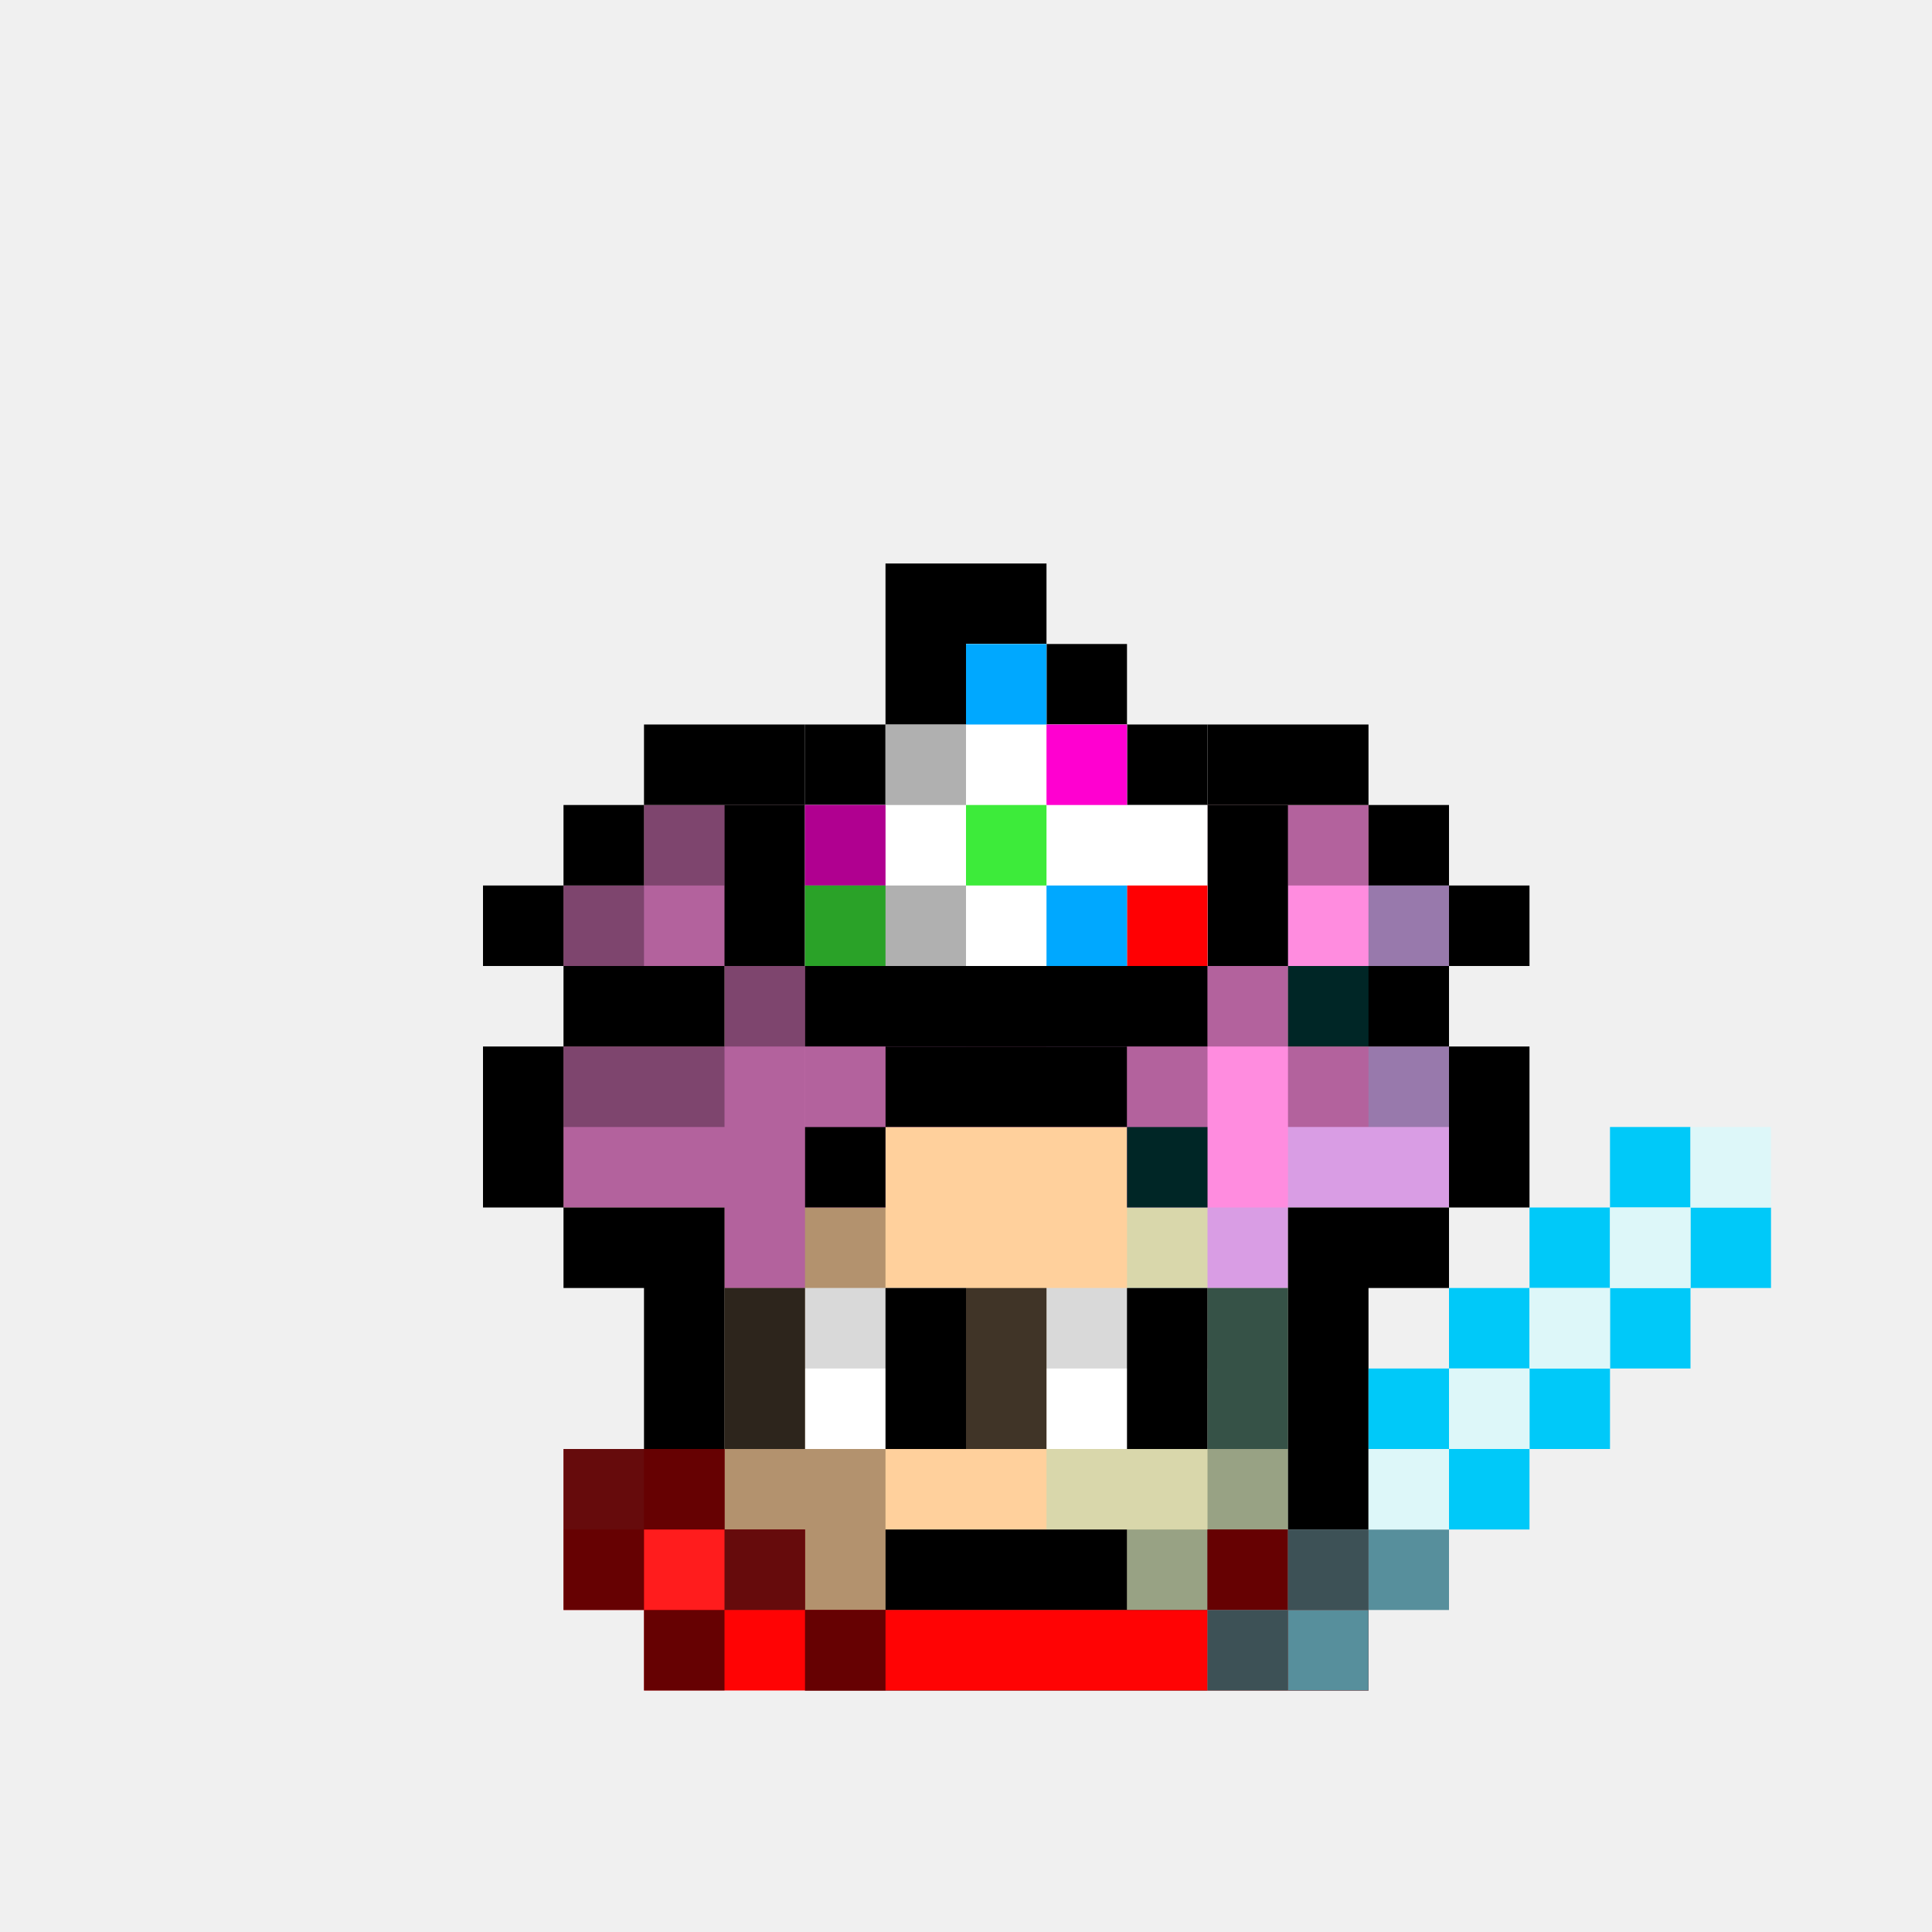
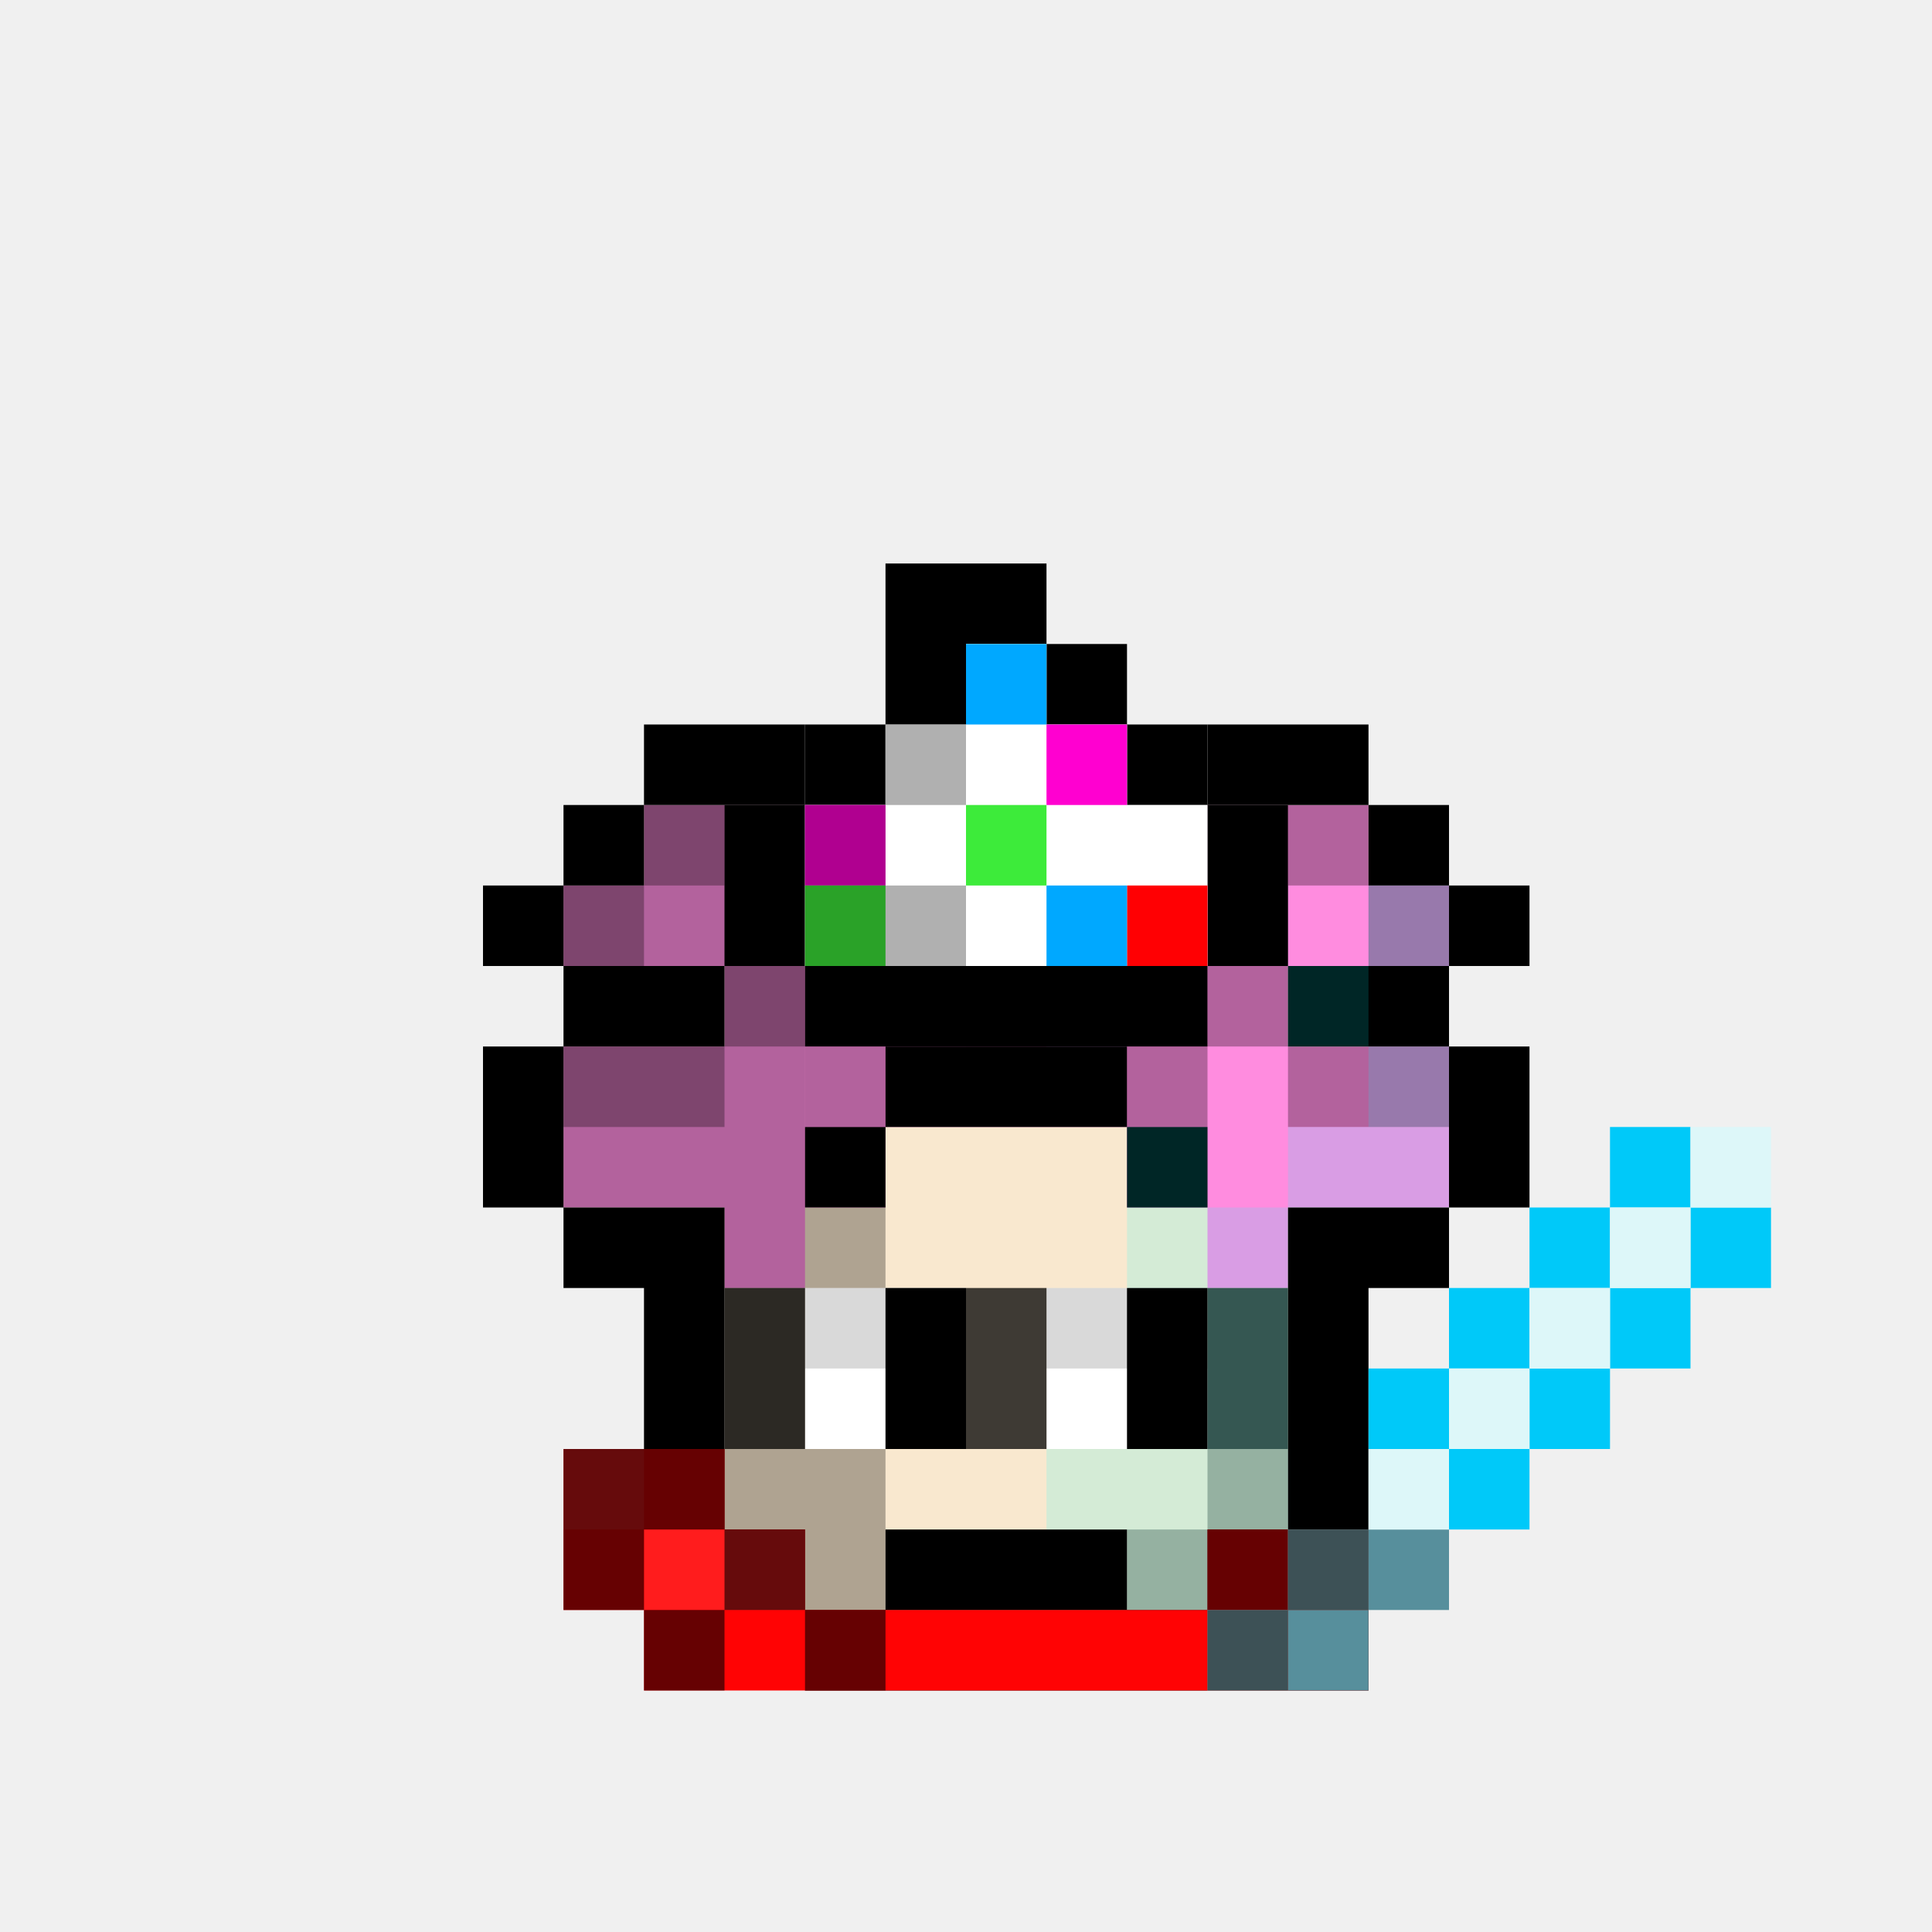
- <svg xmlns="http://www.w3.org/2000/svg" width="100%" height="100%" viewBox="0 0 24 24" fill="none">
+ <svg xmlns="http://www.w3.org/2000/svg" width="24" height="24" viewBox="0 0 24 24" fill="none">
  <g id="Frame 91">
    <g id="inside-rare">
      <path id="border" fill-rule="evenodd" clip-rule="evenodd" d="M12 11H14V12H12V11ZM11 13H12V12H11V13ZM10 14V13H11V14H10ZM10 16H9V15V14H10V15V16ZM13 16V17H10V16H13ZM14 15V16H13V15H14ZM14 15H15V13V12H14V13V15Z" fill="black" />
      <path id="fill" fill-rule="evenodd" clip-rule="evenodd" d="M13 12H12V13H11V14H10V16H11H12H13V15H14V12H13Z" fill="#FF00FF" />
      <path id="shadow" fill-rule="evenodd" clip-rule="evenodd" d="M13 13H12V14H11V15H12V14H13V13Z" fill="black" fill-opacity="0.25" />
      <rect id="dark-shadow" x="11" y="13" width="1" height="1" fill="black" fill-opacity="0.4" />
      <rect id="shine" x="12" y="12" width="2" height="1" fill="white" fill-opacity="0.5" />
    </g>
    <g id="body-regular">
-       <path id="fill-root" fill-rule="evenodd" clip-rule="evenodd" d="M10 10H8V11H7V12H9V13H7V15H9V16V19H10V20H15V19H16V16V15H18V13H16V12H18V11H17V10H15V11H14V10H11V11H10V10Z" fill="#FFD09C" />
+       <path id="fill-root" fill-rule="evenodd" clip-rule="evenodd" d="M10 10H8V11H7V12H9V13H7V15H9V16V19H10V20H15V19H16V16V15H18V13H16V12H18V11H17V10H15V11H14V10H11V11H10V10Z" fill="#F9E8CF" />
      <path id="hair" fill-rule="evenodd" clip-rule="evenodd" d="M10 10H8V11H7V12H9V13H7V15H9V16H10V15H11V14H14V15H15V16H16V15H18V13H16V12H18V11H17V10H15V11H14V10H11V11H10V10Z" fill="#FF8CDF" />
      <path id="border_2" fill-rule="evenodd" clip-rule="evenodd" d="M8 9H9H10V10H9H8V9ZM7 11V10H8V11H7ZM7 12H6V11H7V12ZM7 13V12H9V13H7ZM7 15H6V13H7V15ZM9 19H8V16H7V15H9V16V19ZM10 20H9V19H10V20ZM15 20V21H10V20H15ZM16 19V20H15V19H16ZM18 15V16H17V19H16V16V15H18ZM18 13H19V15H18V13ZM18 12V13H16V12H18ZM18 11H19V12H18V11ZM17 10H18V11H17V10ZM15 10V9H16H17V10H16H15ZM14 10H15V11H14V10ZM11 10V9H12H13H14V10H13H12H11ZM11 10H10V11H11V10ZM11 14V13H13H14V14H13H11ZM11 14V15H10V14H11ZM14 14V15H15V14H14Z" fill="black" />
      <path id="static-shadow" fill-rule="evenodd" clip-rule="evenodd" d="M8 10H9H10V11H11V12H10V13V15H11V18V20H10V19H9V16V15H8H7V13H8H9V12H8H7V11H8V10ZM11 11V10H12H13H14V11H13H12H11ZM15 18H16V19H15V18ZM15 19V20H14V19H15Z" fill="black" fill-opacity="0.3" />
      <path id="static-shadow_2" fill-rule="evenodd" clip-rule="evenodd" d="M8 10H9V11H8V10ZM8 11V12H7V11H8ZM11 11H10V12H9V13H7V14H9V13H10V14H11V13H10V12H11V11ZM15 11H14V12H15V13H14V14H15V13H16V14H18V13H16V12H15V11ZM17 11H18V12H17V11ZM17 11H16V10H17V11ZM12 10H13V11H12V10ZM13 12H12V13H13V12Z" fill="black" fill-opacity="0.3" />
    </g>
    <g id="eyes-regular">
      <path id="static-sclera" fill-rule="evenodd" clip-rule="evenodd" d="M13 16H15V18H13V16ZM10 16H12V18H10V16Z" fill="white" />
      <path id="static-pupils" fill-rule="evenodd" clip-rule="evenodd" d="M14 16H15V18H14V16ZM11 16H12V18H11V16Z" fill="black" />
      <path id="static-lids" fill-rule="evenodd" clip-rule="evenodd" d="M13 16H15V17H13V16ZM10 16H12V17H10V16Z" fill="black" fill-opacity="0.15" />
    </g>
    <g id="mouth-woah">
      <rect id="Rectangle 188" x="11" y="19" width="3" height="1" fill="black" />
    </g>
    <g id="clothes-armor">
      <path id="Union" fill-rule="evenodd" clip-rule="evenodd" d="M7 18H8H9V19H10V20H15V19H16V20H17V21H8V20H7V18Z" fill="#FF0304" />
      <path id="Union_2" fill-rule="evenodd" clip-rule="evenodd" d="M7 18H8V19H7V18ZM9 19H8V20H9H10V19H9Z" fill="white" fill-opacity="0.1" />
      <path id="shadows" fill-rule="evenodd" clip-rule="evenodd" d="M8 18H9V19H8V20H7V19V18H8ZM9 20V21H8V20H9ZM10 20H9V19H10V20ZM10 20H11V21H10V20ZM16 19H15V20H16V21H17V20H16V19Z" fill="black" fill-opacity="0.6" />
    </g>
    <path id="face-bandit_mask" fill-rule="evenodd" clip-rule="evenodd" d="M9 16H10V18H9V16ZM12 16H13V18H12V16ZM16 16H15V18H16V16Z" fill="black" fill-opacity="0.75" />
    <g id="acessory-light_saber">
      <path id="Union_3" fill-rule="evenodd" clip-rule="evenodd" d="M18 19H17V20H16V21H17V20H18V19Z" fill="#578F9C" />
      <path id="Union_4" fill-rule="evenodd" clip-rule="evenodd" d="M20 14H21V15H20V14ZM20 16V15H19V16H18V17H17V18H18V19H19V18H20V17H21V16H22V15H21V16H20ZM19 17V16H20V17H19ZM19 17V18H18V17H19Z" fill="#00C9F9" />
      <path id="Union_5" fill-rule="evenodd" clip-rule="evenodd" d="M22 14H21V15H20V16H19V17H18V18H17V19H18V18H19V17H20V16H21V15H22V14Z" fill="#DDF7F9" />
      <path id="Union_6" fill-rule="evenodd" clip-rule="evenodd" d="M17 19H16V20H15V21H16V20H17V19Z" fill="#868686" />
      <path id="Union_7" fill-rule="evenodd" clip-rule="evenodd" d="M17 19H16V20H15V21H16V20H17V19Z" fill="#3D5156" />
      <path id="shine_2" fill-rule="evenodd" clip-rule="evenodd" d="M17 11H18V12H17V11ZM17 13V12H16V11H15V12H16V13H17ZM16 15V14H17V13H18V14V15H16ZM14 15V16H15V17V18H13V19H14V20H15V19H16V18V17V16V15H15V14H14V15ZM13 12H14V13H13V12Z" fill="#00FFFF" fill-opacity="0.15" />
    </g>
    <g id="hat-ice_cream">
      <path id="Union_8" fill-rule="evenodd" clip-rule="evenodd" d="M11 7H12H13V8H12V9H11V8V7ZM10 10V9H11V10H10ZM10 12H9V11V10H10V11V12ZM15 12H10V13H15V12ZM15 11V12H16V11V10H15V9H14V8H13V9H14V10H15V11Z" fill="black" />
      <path id="Union_9" fill-rule="evenodd" clip-rule="evenodd" d="M13 8H12V9H11V10H10V12H15V10H14V9H13V8Z" fill="white" />
      <path id="Union_10" fill-rule="evenodd" clip-rule="evenodd" d="M14 9H13V10H14V9ZM11 10H10V11H11V10Z" fill="#FF00D0" />
      <rect id="Rectangle 3815" x="14" y="11" width="1" height="1" fill="#FF0003" />
      <path id="Union_11" fill-rule="evenodd" clip-rule="evenodd" d="M13 10H12V11H13V10ZM11 11H10V12H11V11Z" fill="#3DEB3A" />
      <path id="Union_12" fill-rule="evenodd" clip-rule="evenodd" d="M13 8H12V9H13V8ZM14 11H13V12H14V11Z" fill="#00A8FF" />
      <path id="Union_13" fill-rule="evenodd" clip-rule="evenodd" d="M12 9H11V10H10V11V12H11H12V11H11V10H12V9Z" fill="black" fill-opacity="0.31" />
    </g>
  </g>
</svg>
